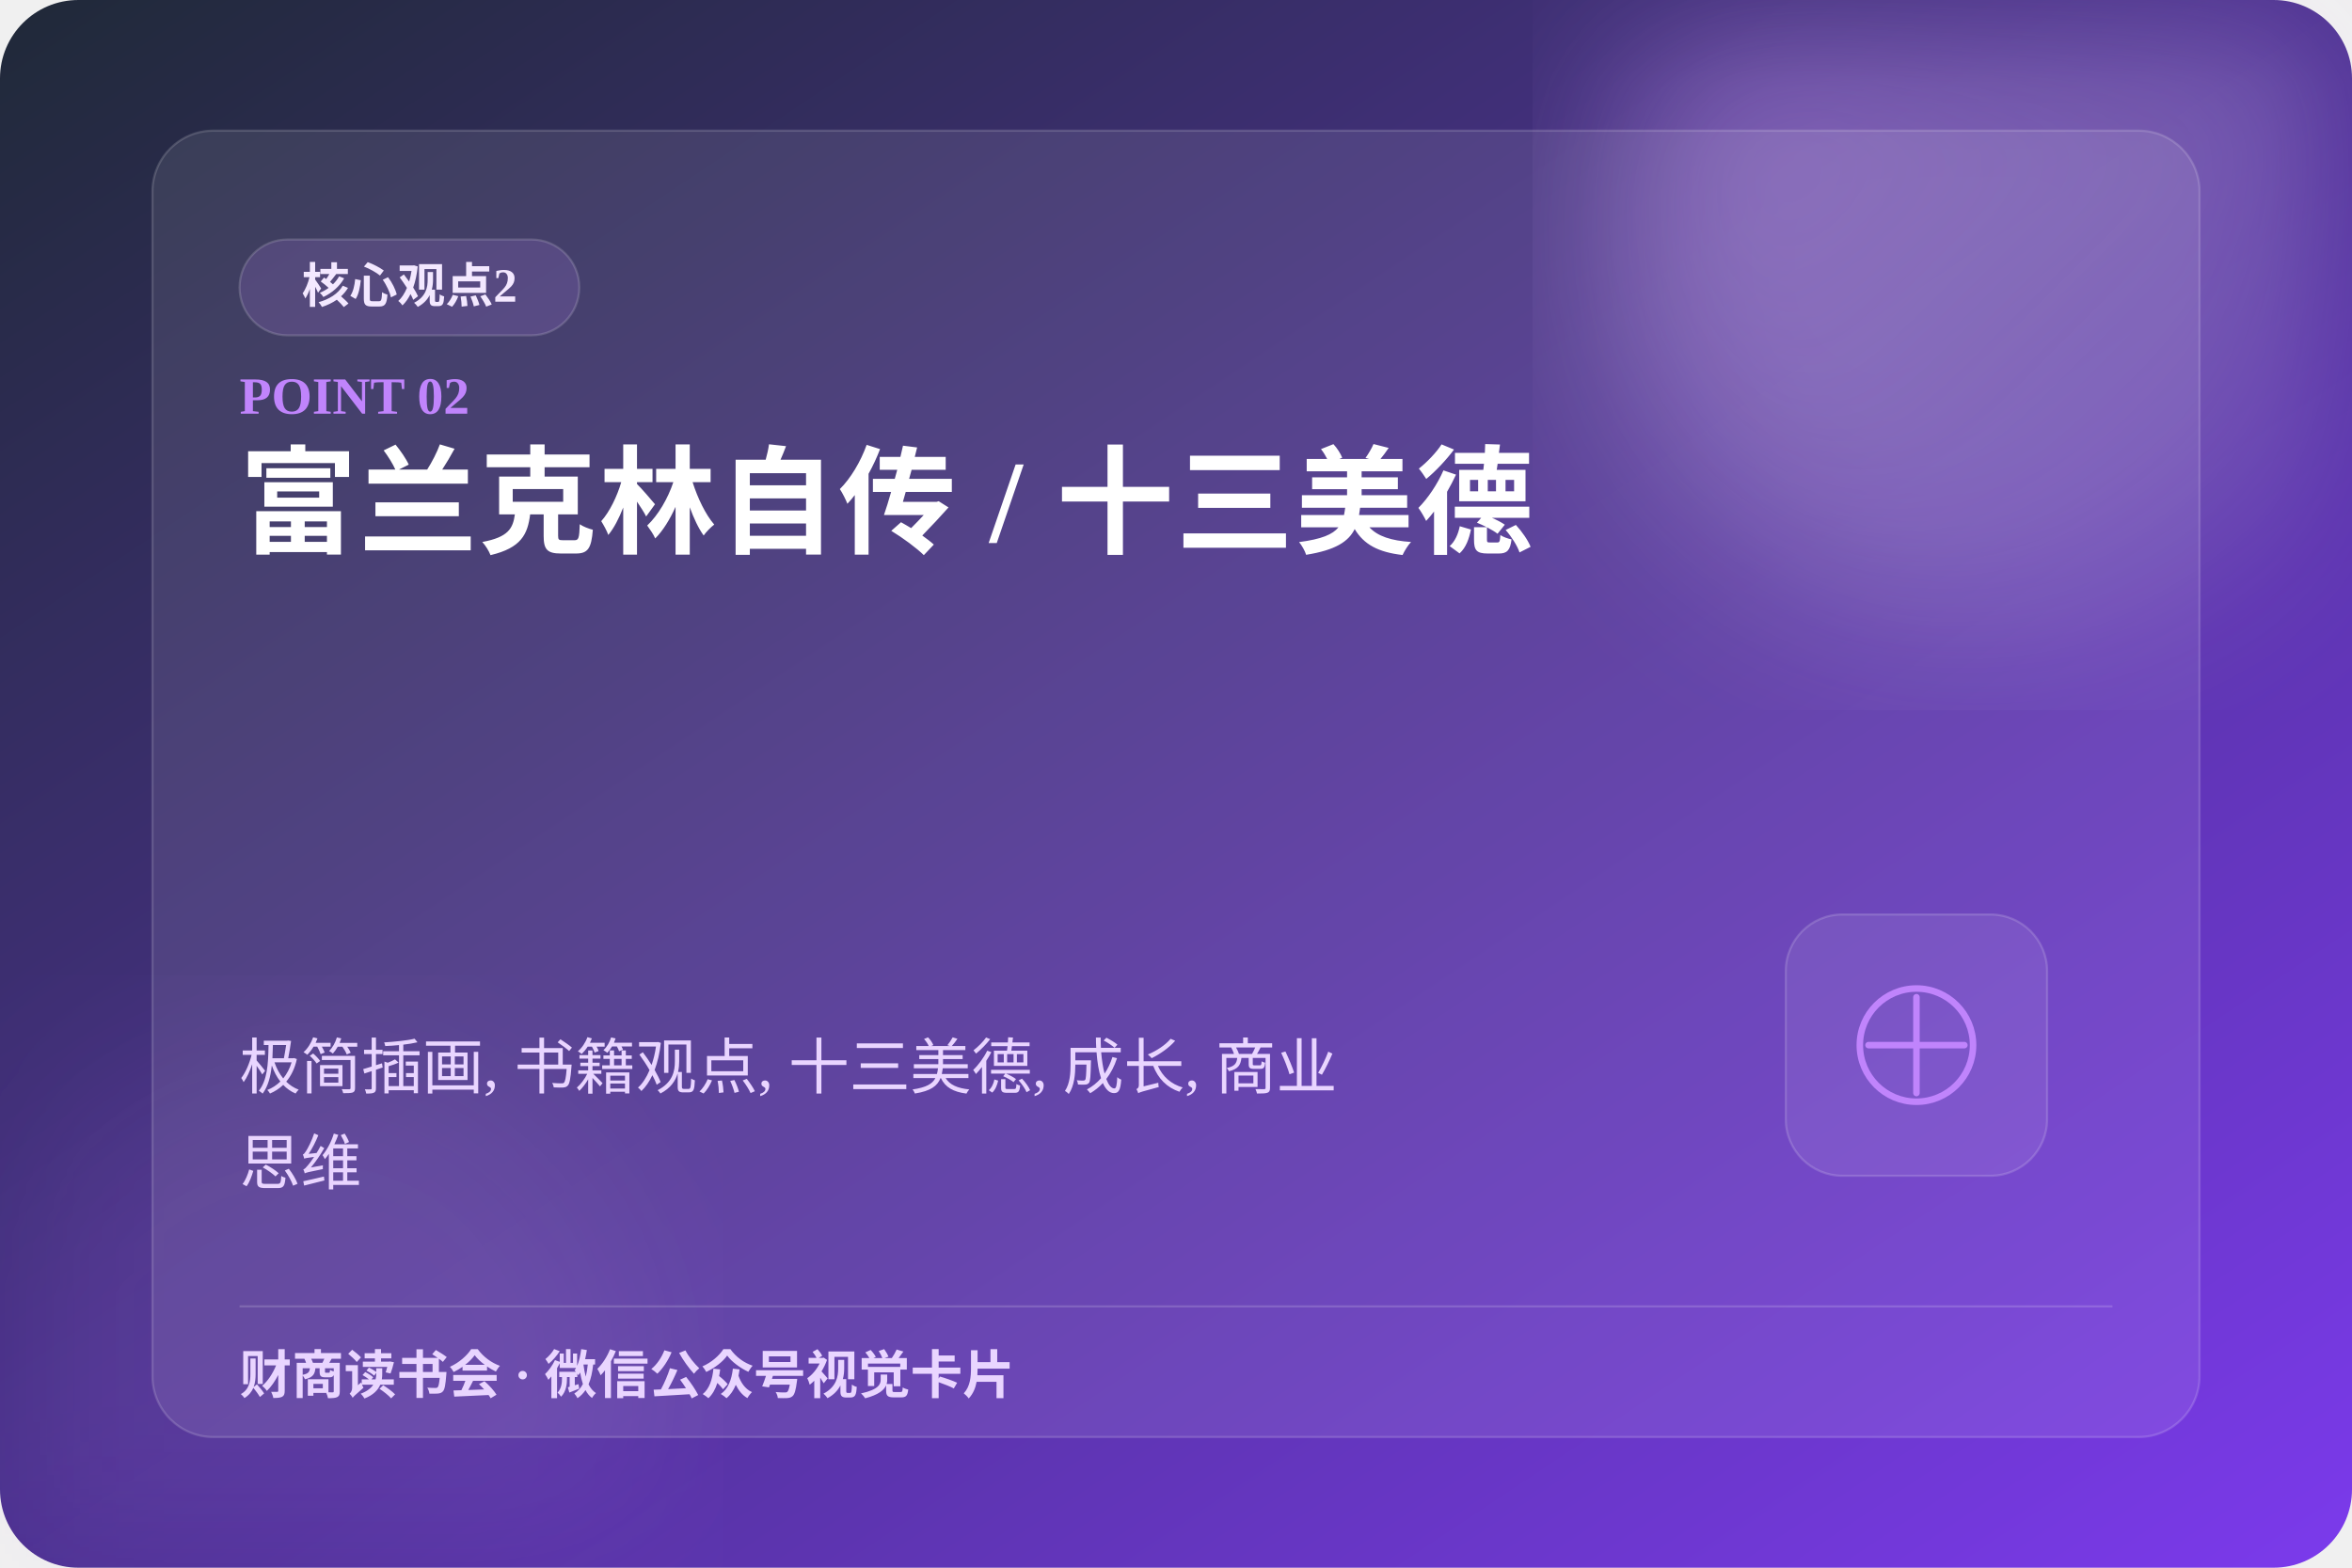
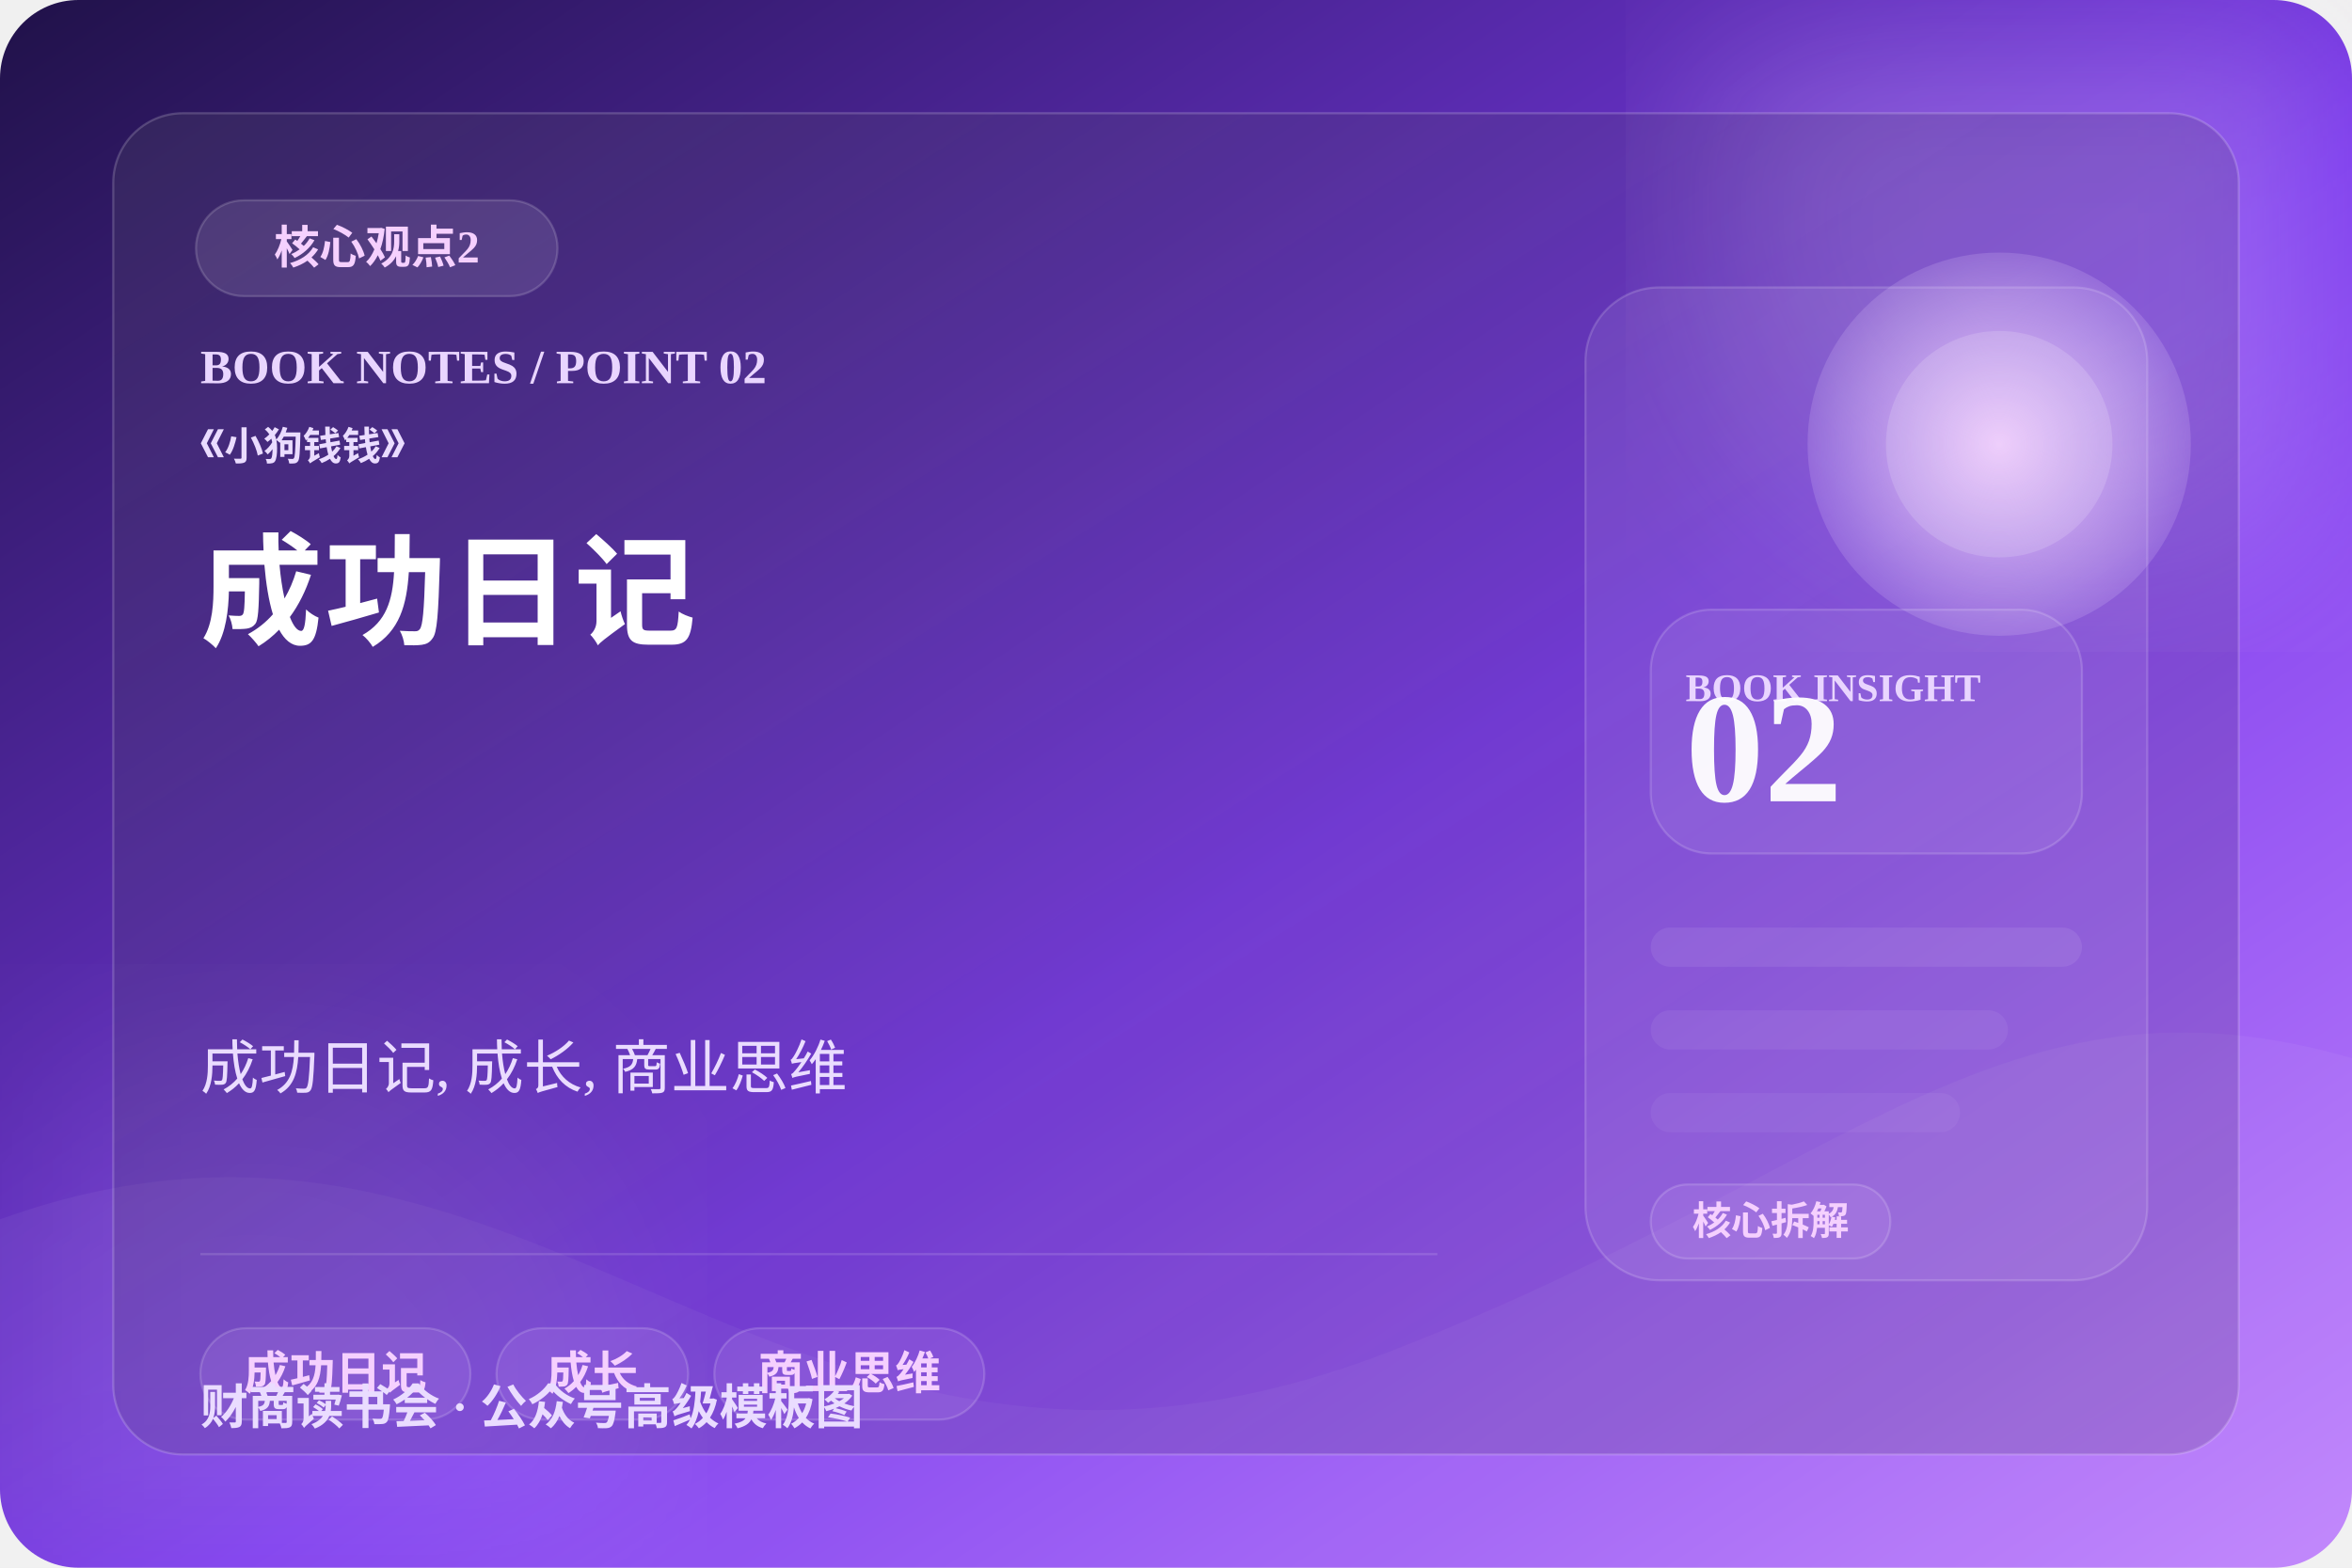
<svg xmlns="http://www.w3.org/2000/svg" width="1080" height="720" viewBox="0 0 1080 720">
  <defs>
    <linearGradient id="bg" x1="0" y1="0" x2="1" y2="1">
-       <stop offset="0%" stop-color="#1f2937" />
-       <stop offset="100%" stop-color="#7c3aed" />
+       <stop offset="0%" stop-color="#1f1147" />
+       <stop offset="55%" stop-color="#7c3aed" />
+       <stop offset="100%" stop-color="#c084fc" />
    </linearGradient>
-     <linearGradient id="glow" x1="0" y1="0" x2="1" y2="1">
-       <stop offset="0%" stop-color="#c084fc" stop-opacity="0.55" />
-       <stop offset="100%" stop-color="#ffffff" stop-opacity="0.05" />
+     <radialGradient id="orb" cx="50%" cy="50%" r="50%">
+       <stop offset="0%" stop-color="#f5d0fe" stop-opacity="0.95" />
+       <stop offset="100%" stop-color="#e9d5ff" stop-opacity="0.18" />
+     </radialGradient>
+     <linearGradient id="shine" x1="0" y1="0" x2="1" y2="1">
+       <stop offset="0%" stop-color="#ffffff" stop-opacity="0.22" />
+       <stop offset="100%" stop-color="#ffffff" stop-opacity="0.02" />
    </linearGradient>
    <filter id="blur">
-       <feGaussianBlur stdDeviation="40" />
+       <feGaussianBlur stdDeviation="46" />
    </filter>
  </defs>
-   <rect width="100%" height="100%" fill="url(#bg)" rx="36" />
-   <circle cx="920" cy="110" r="180" fill="url(#glow)" filter="url(#blur)" />
-   <circle cx="140" cy="640" r="160" fill="#c084fc" fill-opacity="0.10" filter="url(#blur)" />
-   <rect x="70" y="60" width="940" height="600" rx="28" fill="rgba(255,255,255,0.09)" stroke="rgba(255,255,255,0.16)" />
-   <rect x="110" y="110" width="156" height="44" rx="22" fill="rgba(192,132,252,0.16)" stroke="rgba(255,255,255,0.16)" />
-   <text x="188" y="139" text-anchor="middle" font-size="22" font-weight="700" fill="#f3e8ff">核心观点2</text>
-   <text x="110" y="190" font-size="24" font-weight="700" fill="#c084fc">POINT 02</text>
-   <text x="110" y="250" font-size="54" font-weight="800" fill="#ffffff" letter-spacing="1">富兰克林自传 / 十三美德</text>
-   <text x="110" y="500" font-size="28" font-weight="500" fill="#e9d5ff">极简插画, 书籍观点, 十三美德, 成长, 商业</text>
-   <text x="110" y="544" font-size="28" font-weight="500" fill="#e9d5ff">思维</text>
-   <line x1="110" y1="600" x2="970" y2="600" stroke="rgba(255,255,255,0.16)" />
-   <text x="110" y="640" font-size="24" font-weight="600" fill="#e9d5ff">财商读书会 · 微信公众号视觉卡片</text>
-   <g transform="translate(820,420)">
-     <rect x="0" y="0" width="120" height="120" rx="26" fill="rgba(255,255,255,0.08)" stroke="rgba(255,255,255,0.16)" />
-     <circle cx="60" cy="60" r="26" fill="none" stroke="#c084fc" stroke-width="3" />
-     <path d="M60 38 L60 82 M38 60 L82 60" stroke="#c084fc" stroke-width="3" stroke-linecap="round" />
+   <rect width="100%" height="100%" rx="36" fill="url(#bg)" />
+   <circle cx="958" cy="88" r="176" fill="#e9d5ff" fill-opacity="0.24" filter="url(#blur)" />
+   <circle cx="116" cy="652" r="174" fill="#ffffff" fill-opacity="0.08" filter="url(#blur)" />
+   <path d="M0,560 C250,470 360,730 640,620 C850,538 920,440 1080,486 L1080,720 L0,720 Z" fill="rgba(255,255,255,0.05)" />
+   <rect x="52" y="52" width="976" height="616" rx="32" fill="rgba(10,14,25,0.14)" stroke="rgba(255,255,255,0.18)" />
+   <rect x="52" y="52" width="976" height="616" rx="32" fill="url(#shine)" opacity="0.32" />
+   <rect x="90" y="92" width="166" height="44" rx="22" fill="rgba(255,255,255,0.10)" stroke="rgba(255,255,255,0.16)" />
+   <text x="173" y="121" text-anchor="middle" font-size="21" font-weight="800" fill="#f5d0fe">核心观点2</text>
+   <text x="92" y="176" font-size="22" font-weight="800" fill="#e9d5ff">BOOK NOTES / POINT 02</text>
+   <text x="92" y="210" font-size="18" font-weight="700" fill="#eadcff">《小狗钱钱》</text>
+   <text x="92" y="292" font-size="56" font-weight="900" fill="#ffffff" letter-spacing="1.2">成功日记</text>
+   <text x="92" y="500" font-size="27" font-weight="500" fill="#eadcff">成功日记, 成长, 商业思维</text>
+   <rect x="92" y="610" width="124" height="42" rx="21" fill="rgba(216,180,254,0.12)" stroke="rgba(255,255,255,0.16)" />
+   <text x="154.0" y="638" text-anchor="middle" font-size="21" font-weight="700" fill="#f5d0fe">成功日记</text>
+   <rect x="228" y="610" width="88" height="42" rx="21" fill="rgba(216,180,254,0.12)" stroke="rgba(255,255,255,0.16)" />
+   <text x="272.0" y="638" text-anchor="middle" font-size="21" font-weight="700" fill="#f5d0fe">成长</text>
+   <rect x="328" y="610" width="124" height="42" rx="21" fill="rgba(216,180,254,0.12)" stroke="rgba(255,255,255,0.16)" />
+   <text x="390.0" y="638" text-anchor="middle" font-size="21" font-weight="700" fill="#f5d0fe">商业思维</text>
+   <g transform="translate(728,132)">
+     <rect x="0" y="0" width="258" height="456" rx="34" fill="rgba(255,255,255,0.08)" stroke="rgba(255,255,255,0.16)" />
+     <circle cx="190" cy="72" r="88" fill="url(#orb)" fill-opacity="0.95" />
+     <circle cx="190" cy="72" r="52" fill="rgba(255,255,255,0.15)" />
+     <rect x="30" y="148" width="198" height="112" rx="28" fill="rgba(255,255,255,0.07)" stroke="rgba(255,255,255,0.16)" />
+     <text x="46" y="190" font-size="18" font-weight="700" fill="#e9d5ff">BOOK INSIGHT</text>
+     <text x="46" y="236" font-size="72" font-weight="900" fill="#ffffff" opacity="0.95">02</text>
+     <rect x="30" y="294" width="198" height="18" rx="9" fill="rgba(255,255,255,0.08)" />
+     <rect x="30" y="332" width="164" height="18" rx="9" fill="rgba(255,255,255,0.06)" />
+     <rect x="30" y="370" width="142" height="18" rx="9" fill="rgba(255,255,255,0.05)" />
+     <rect x="30" y="412" width="110" height="34" rx="17" fill="rgba(216,180,254,0.12)" stroke="rgba(255,255,255,0.16)" />
+     <text x="85" y="435" text-anchor="middle" font-size="18" font-weight="700" fill="#f5d0fe">核心拆解</text>
  </g>
+   <line x1="92" y1="576" x2="660" y2="576" stroke="rgba(255,255,255,0.14)" />
+   <text x="92" y="654" font-size="22" font-weight="700" fill="#eadcff">财商读书会 · 公众号高级模板图</text>
</svg>
